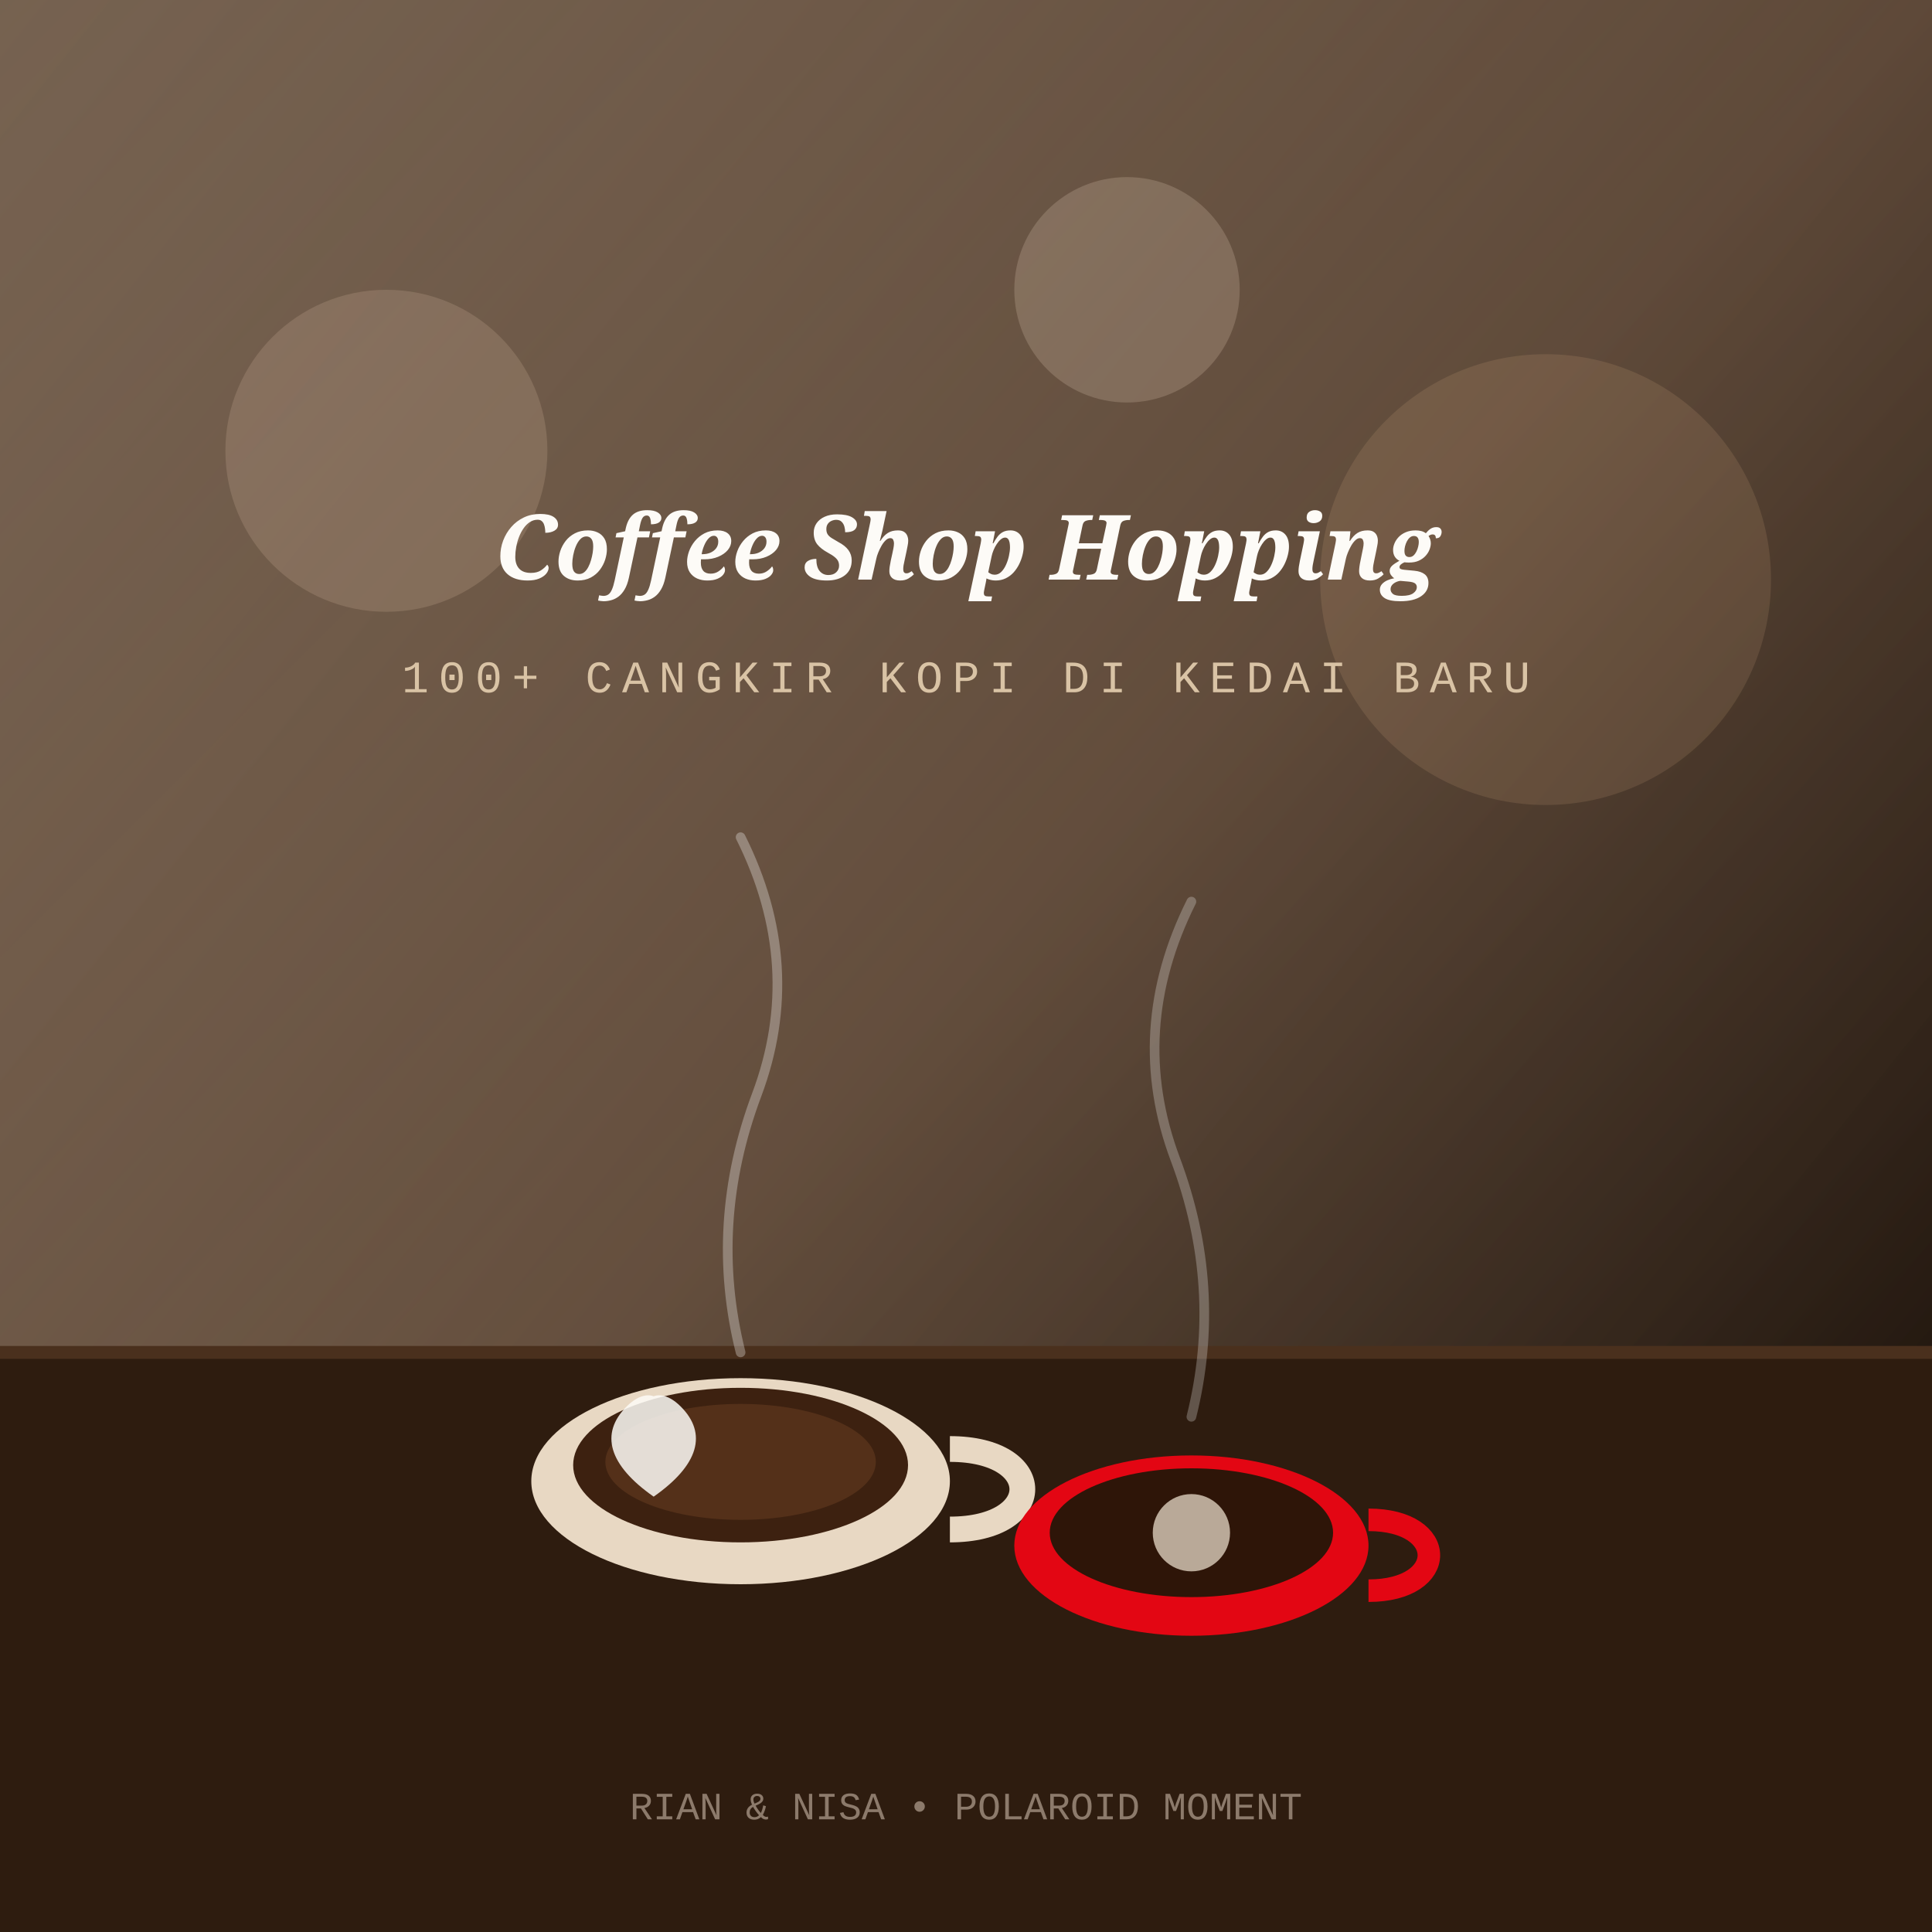
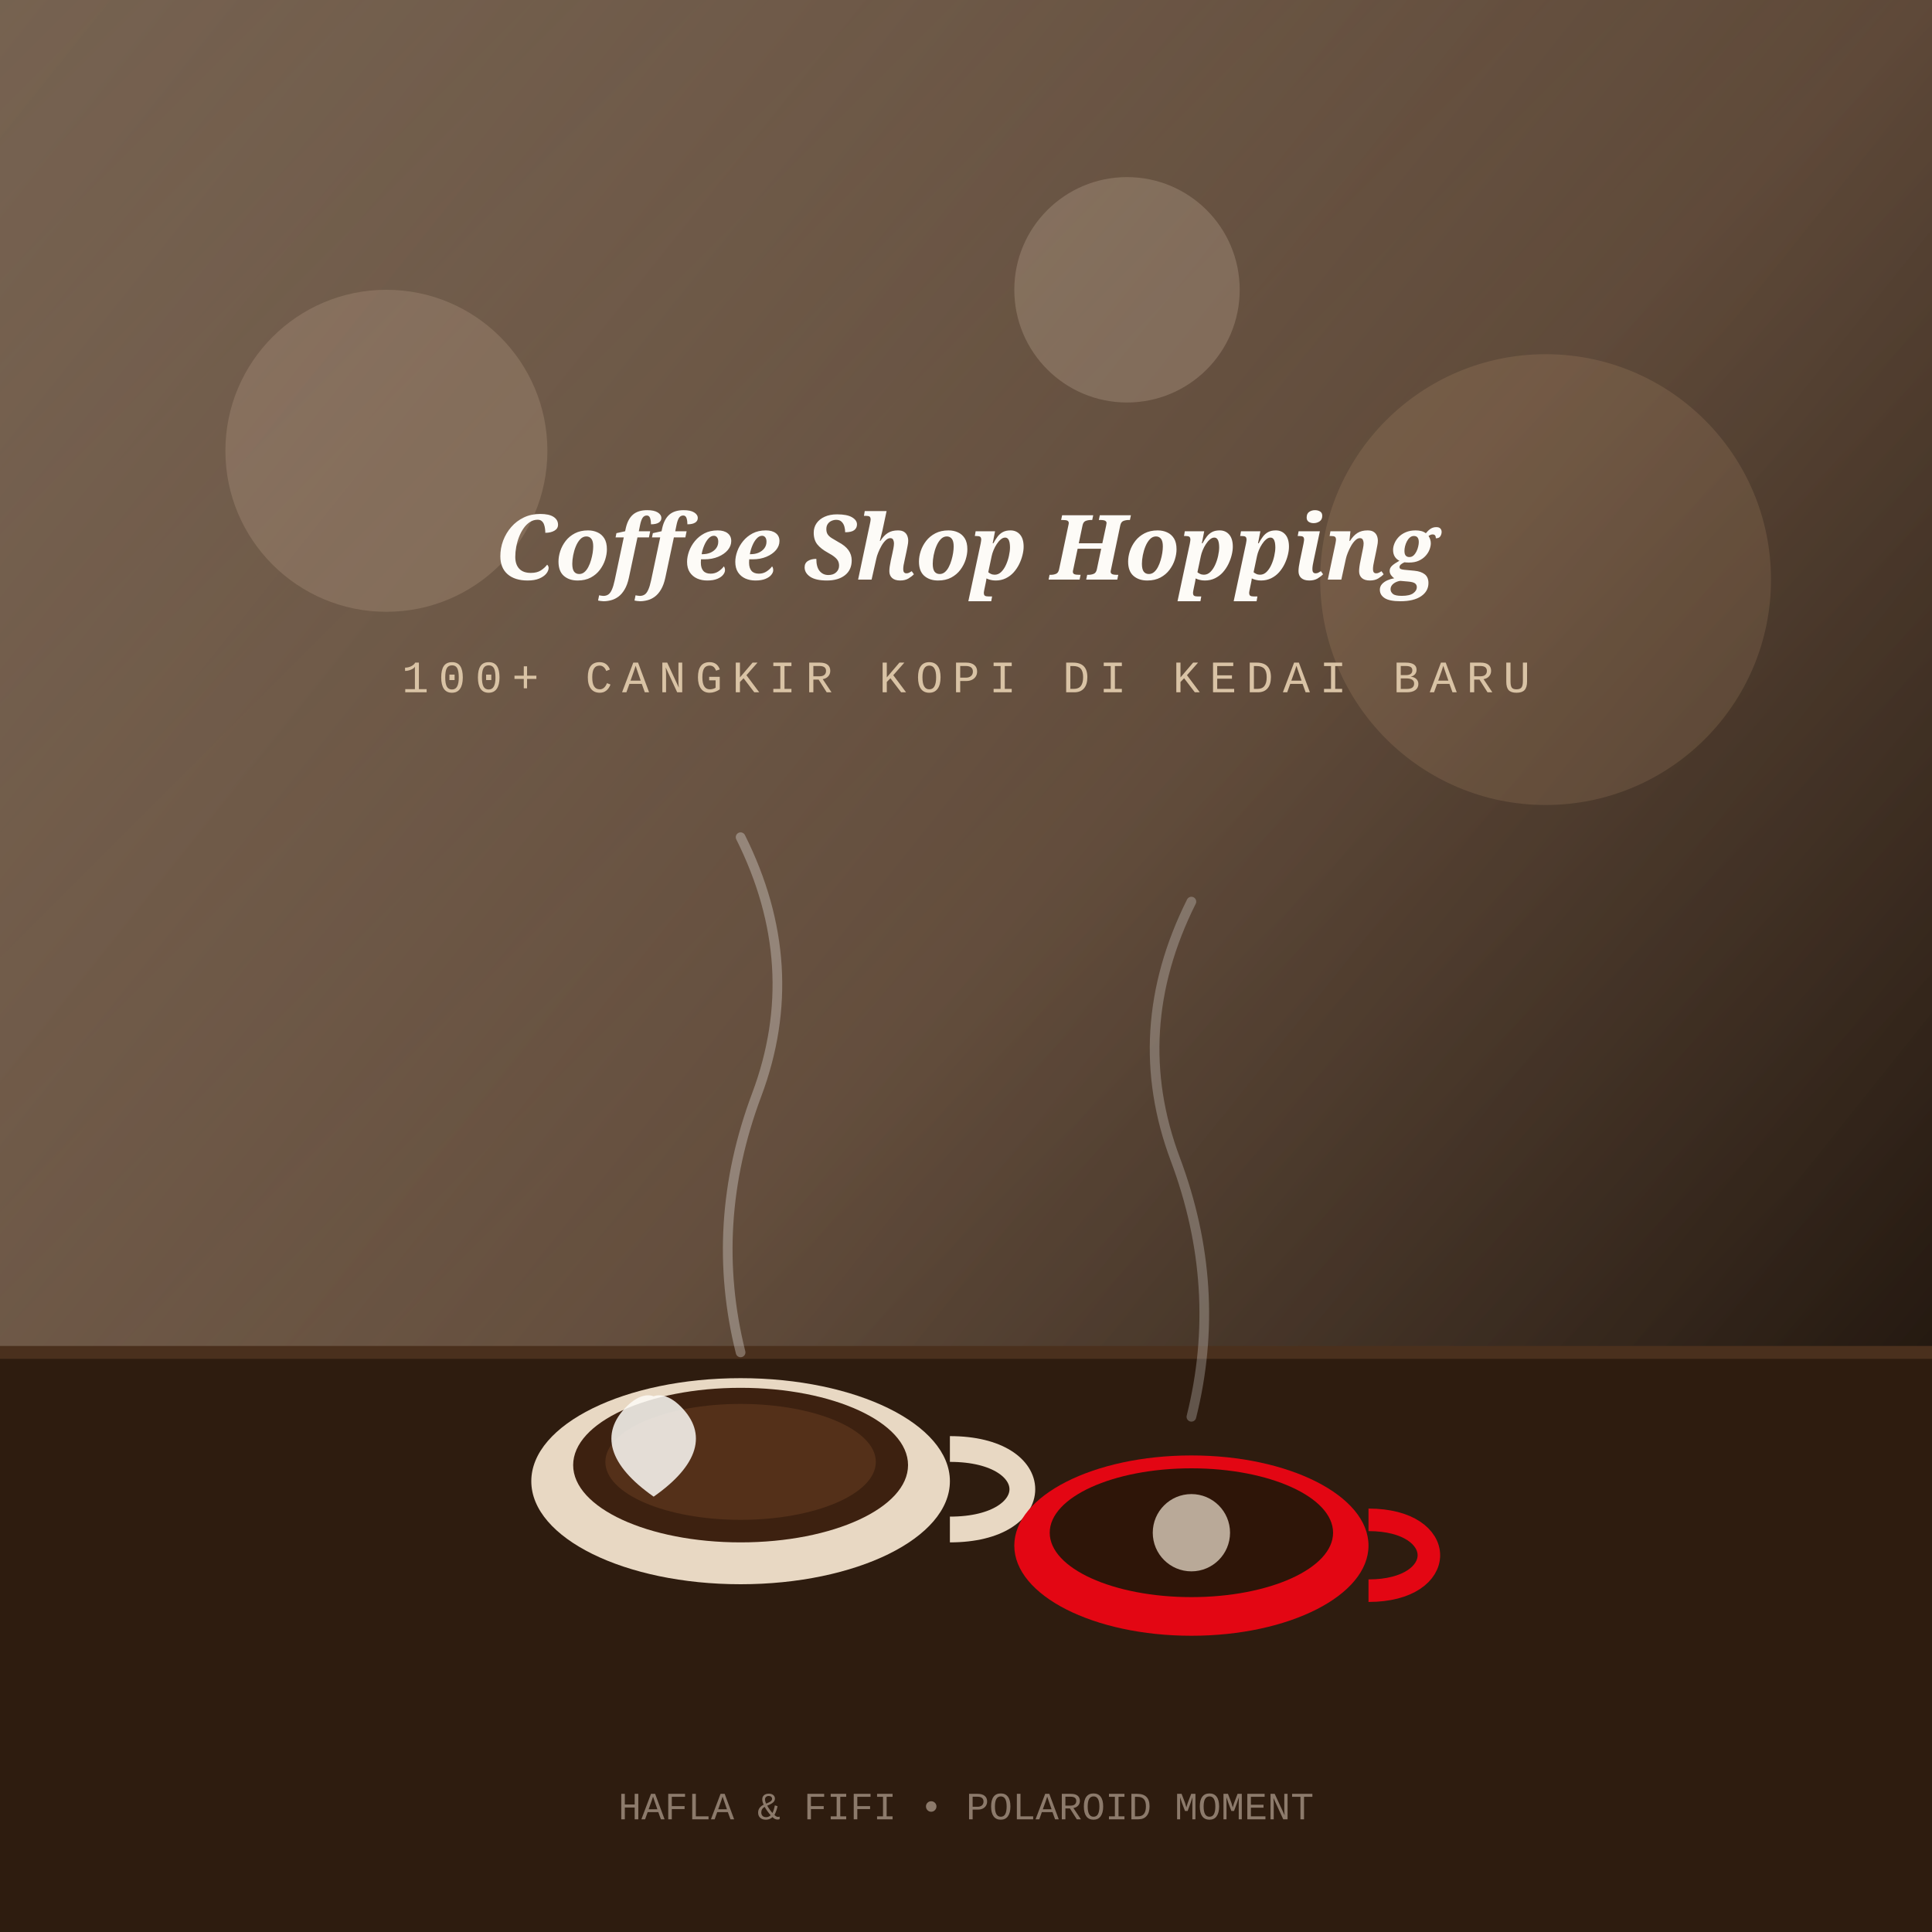
<svg xmlns="http://www.w3.org/2000/svg" viewBox="0 0 600 600" width="100%" height="100%">
  <defs>
    <linearGradient id="coffeeGrad" x1="0%" y1="0%" x2="100%" y2="100%">
      <stop offset="0%" stop-color="#3B2616" />
      <stop offset="50%" stop-color="#5A3D28" />
      <stop offset="100%" stop-color="#23150B" />
    </linearGradient>
    <linearGradient id="warmLight" x1="0%" y1="0%" x2="100%" y2="80%">
      <stop offset="0%" stop-color="#FFEED9" stop-opacity="0.3" />
      <stop offset="100%" stop-color="#000000" stop-opacity="0.4" />
    </linearGradient>
  </defs>
  <rect width="600" height="600" fill="url(#coffeeGrad)" />
  <rect width="600" height="600" fill="url(#warmLight)" />
  <circle cx="120" cy="140" r="50" fill="#FFDFC0" opacity="0.15" />
  <circle cx="480" cy="180" r="70" fill="#FFCE99" opacity="0.12" />
  <circle cx="350" cy="90" r="35" fill="#FFE8D1" opacity="0.18" />
  <path d="M0,420 L600,420 L600,600 L0,600 Z" fill="#2E1C0F" />
  <line x1="0" y1="420" x2="600" y2="420" stroke="#4A301D" stroke-width="4" />
  <ellipse cx="230" cy="460" rx="65" ry="32" fill="#E8D8C3" />
  <ellipse cx="230" cy="455" rx="52" ry="24" fill="#3D2110" />
  <ellipse cx="230" cy="454" rx="42" ry="18" fill="#543019" />
  <path d="M220,448 C215,442 220,436 226,442 C232,448 230,455 220,462 C210,455 208,448 214,442 C220,436 225,442 220,448 Z" fill="#FDFBF7" opacity="0.85" transform="scale(1.4) translate(-75,-130)" />
  <path d="M295,450 C325,450 325,475 295,475" stroke="#E8D8C3" stroke-width="8" fill="none" />
  <ellipse cx="370" cy="480" rx="55" ry="28" fill="#E30613" />
  <ellipse cx="370" cy="476" rx="44" ry="20" fill="#2E1508" />
  <circle cx="370" cy="476" r="12" fill="#F4E8D5" opacity="0.7" />
  <path d="M425,472 C450,472 450,494 425,494" stroke="#E30613" stroke-width="7" fill="none" />
  <path d="M230,420 Q220,380 235,340 Q250,300 230,260" stroke="#FFFFFF" stroke-width="3" fill="none" opacity="0.3" stroke-linecap="round" />
  <path d="M370,440 Q380,400 365,360 Q350,320 370,280" stroke="#FFFFFF" stroke-width="3" fill="none" opacity="0.25" stroke-linecap="round" />
  <text x="300" y="180" font-family="'Playfair Display', Georgia, serif" font-size="28" font-style="italic" fill="#FDFBF7" text-anchor="middle" font-weight="700">Coffee Shop Hopping</text>
  <text x="300" y="215" font-family="'Courier New', monospace" font-size="14" fill="#D9C3A5" text-anchor="middle" letter-spacing="3">100+ CANGKIR KOPI DI KEDAI BARU</text>
-   <text x="300" y="565" font-family="'Courier New', monospace" font-size="12" fill="#8C7A6B" text-anchor="middle">RIAN &amp; NISA • POLAROID MOMENT</text>
+   <text x="300" y="565" font-family="'Courier New', monospace" font-size="12" fill="#8C7A6B" text-anchor="middle">HAFLA &amp; FIFI • POLAROID MOMENT</text>
</svg>
